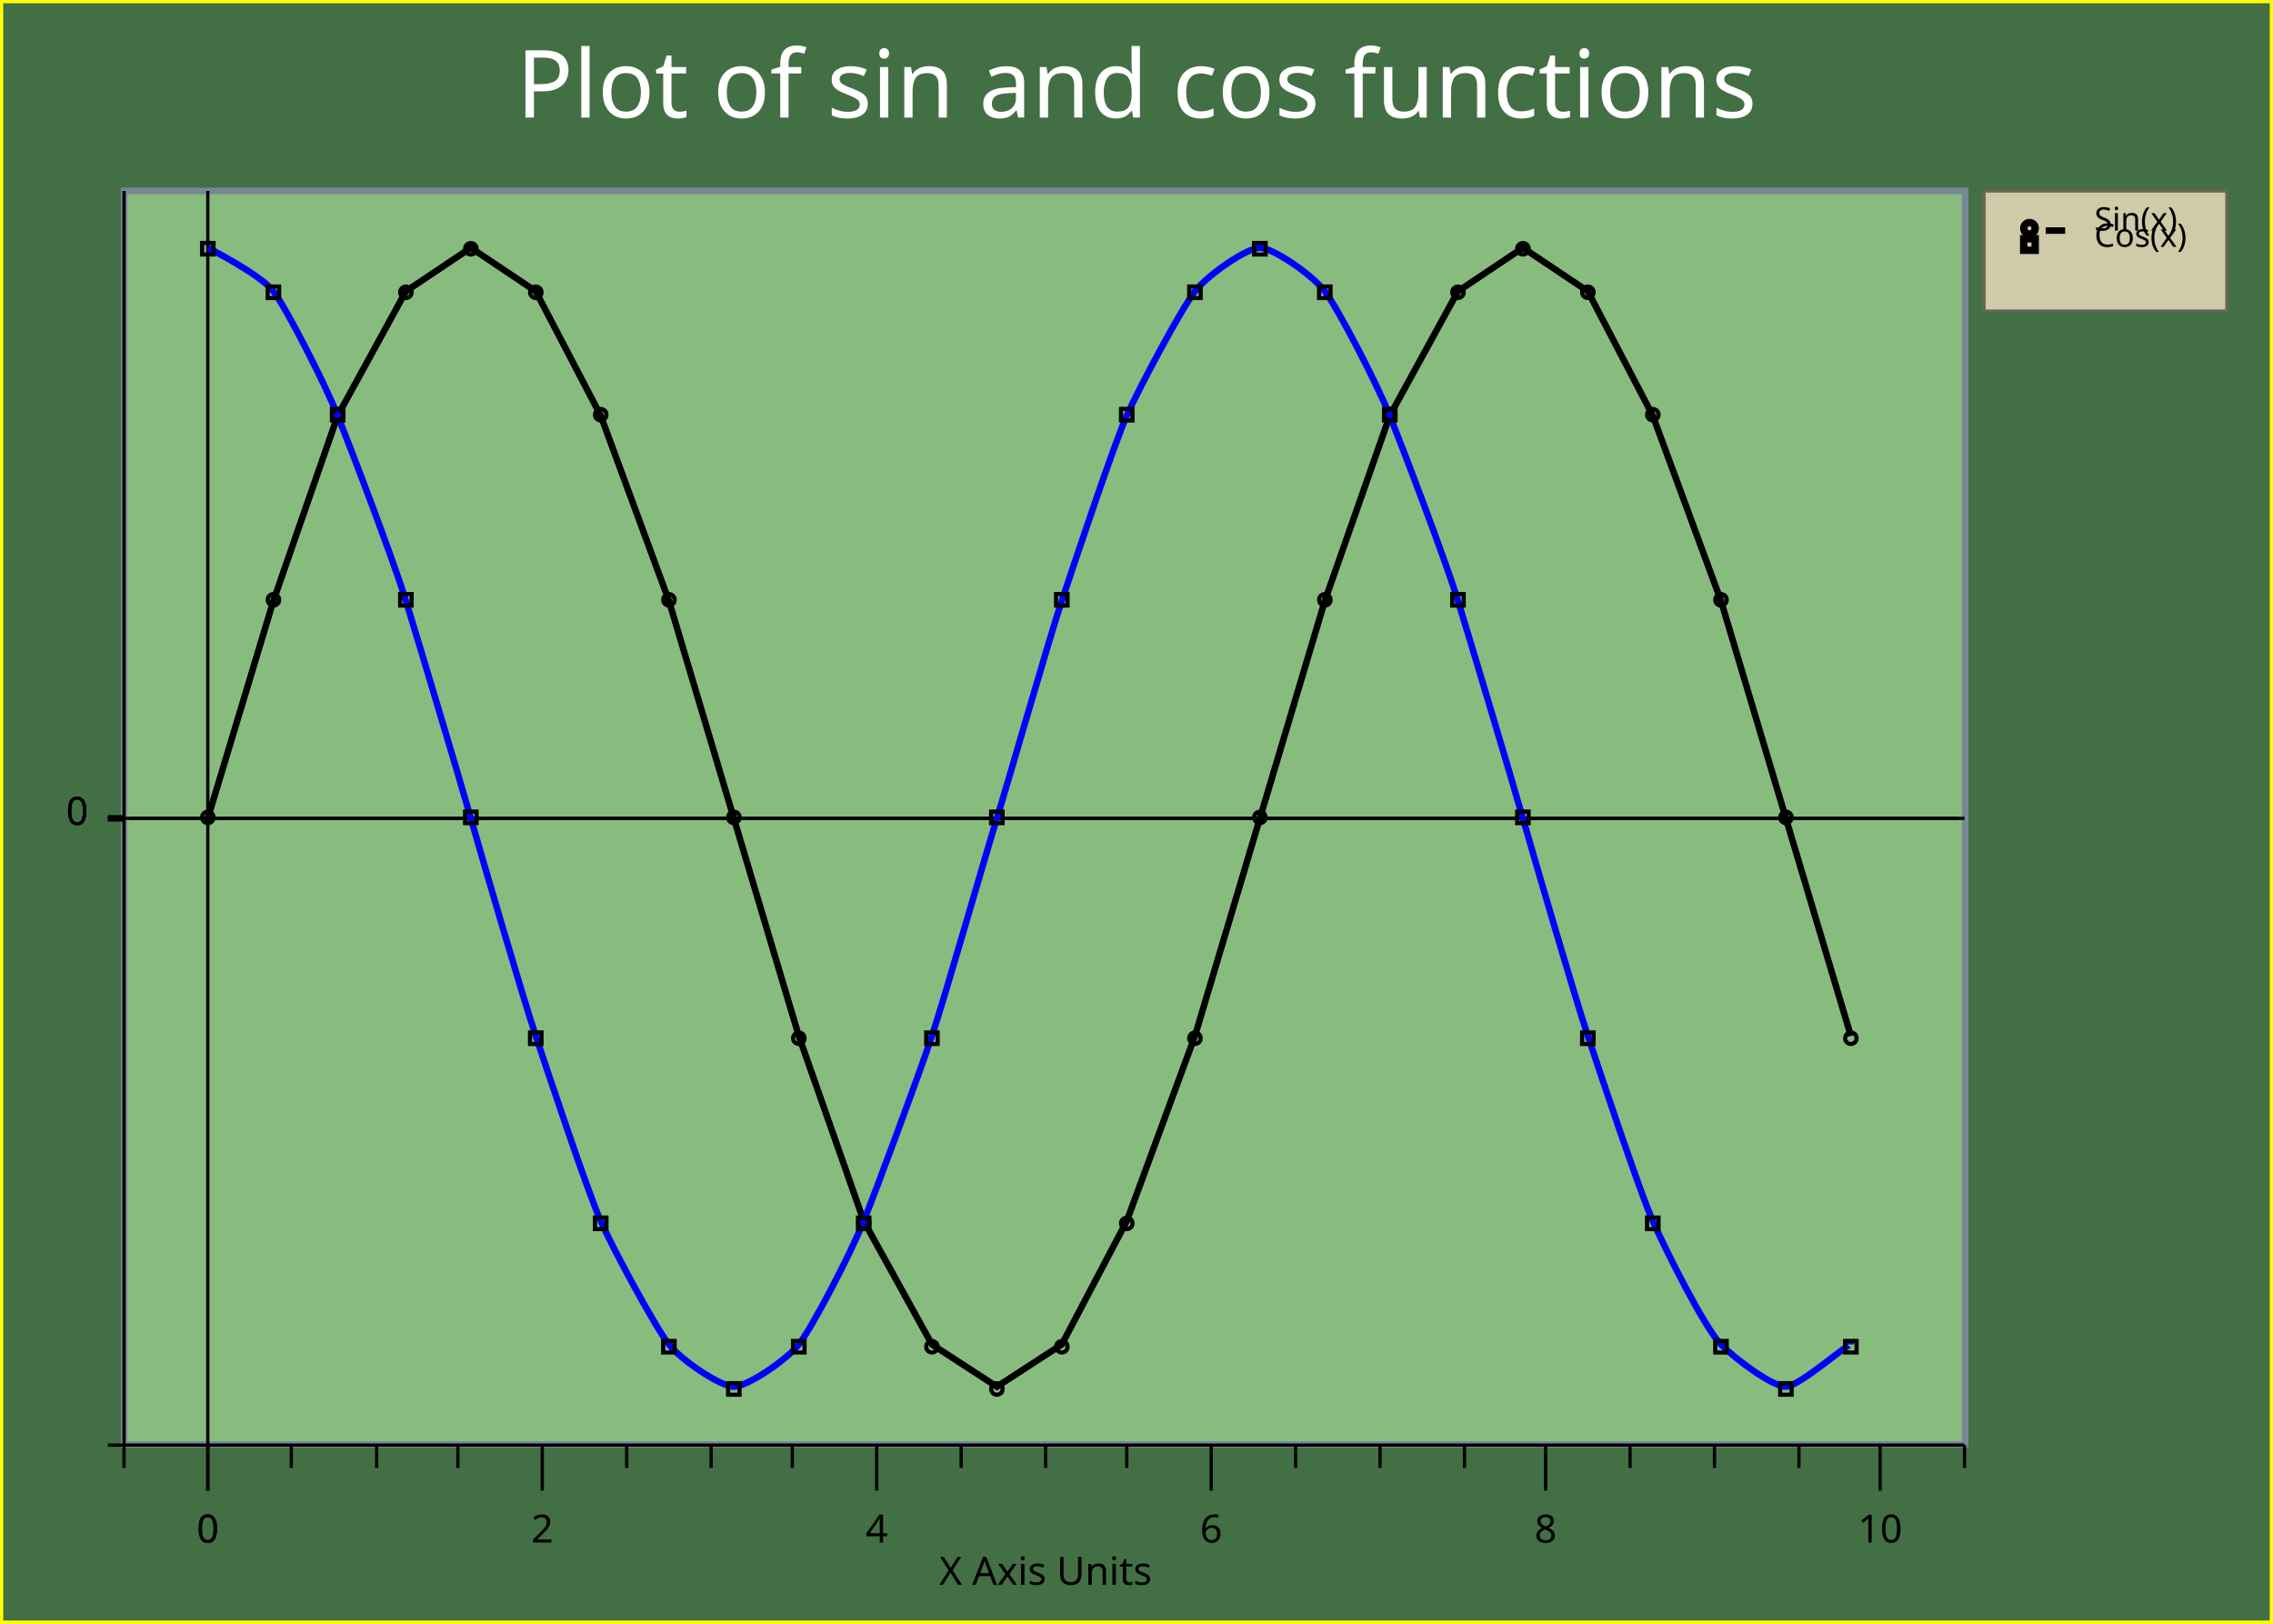
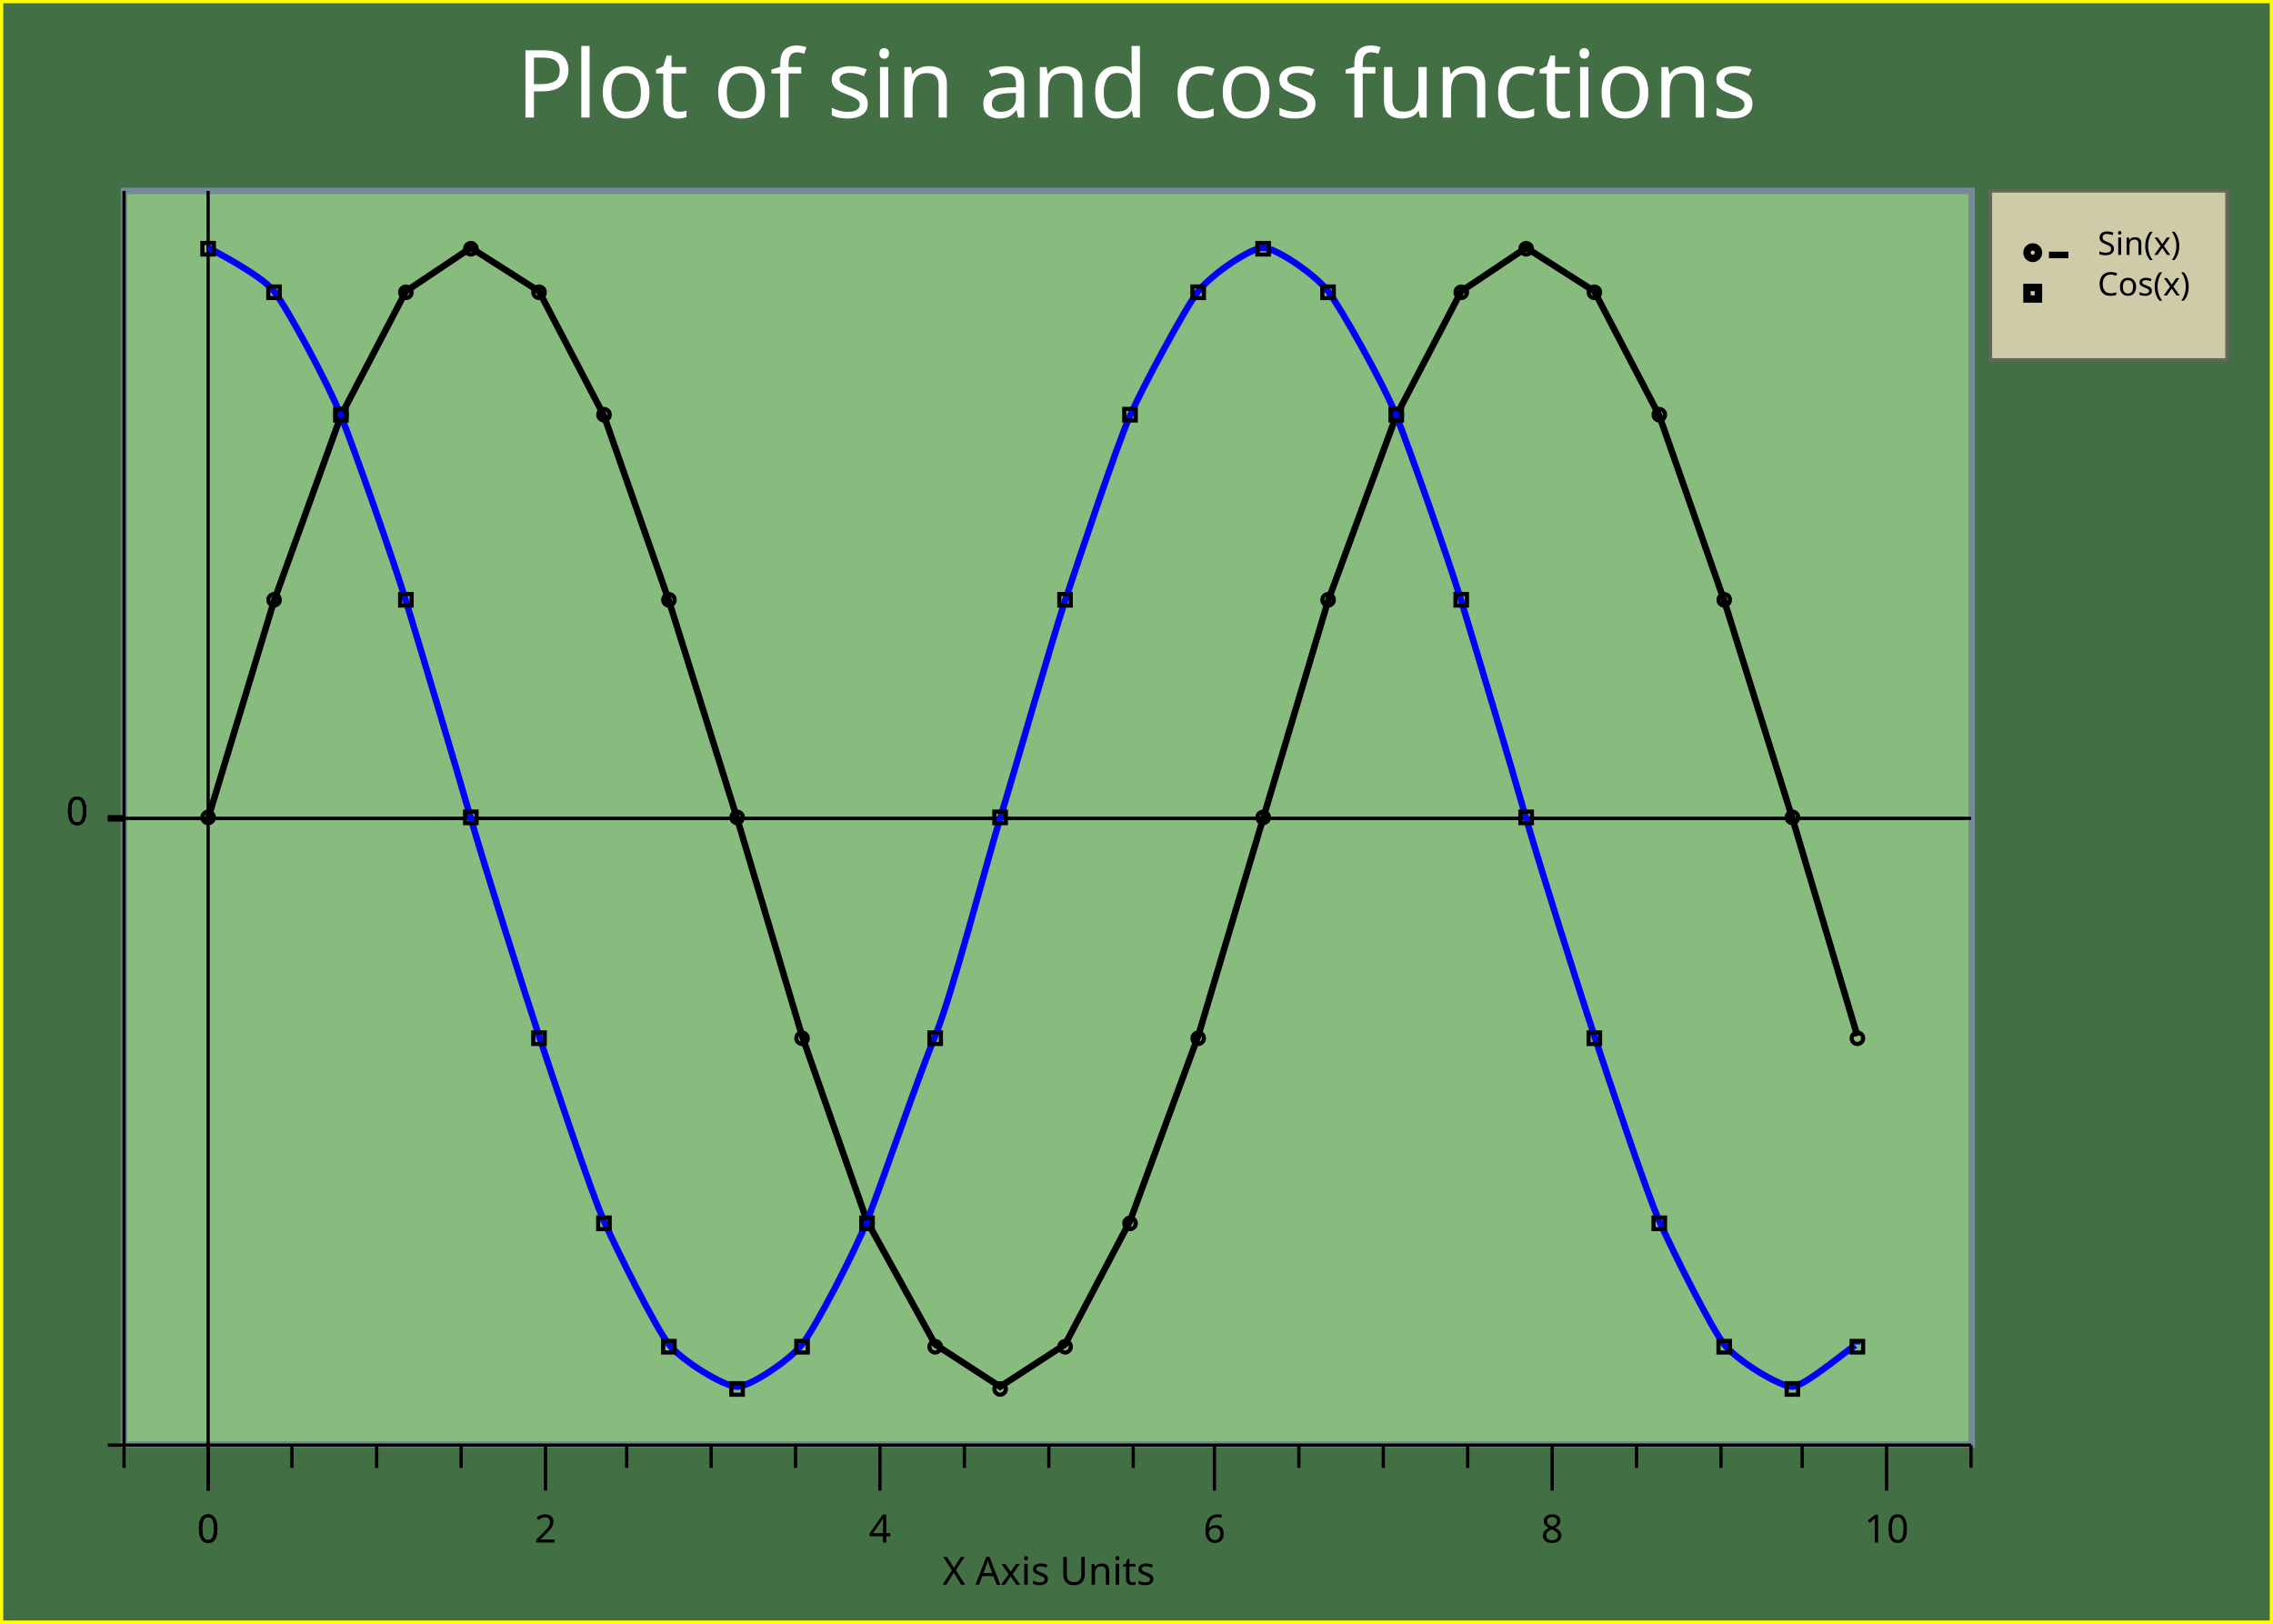
<svg xmlns="http://www.w3.org/2000/svg" width="700" height="500" version="1.1">
  <clipPath id="plot_window">
-     <rect x="39.2" y="59.8" width="565" height="384" />
+     <rect x="39.2" y="59.8" width="567" height="384" />
  </clipPath>
  <g id="imageBackground" stroke="rgb(255,255,0)" fill="rgb(67,111,69)" stroke-width="2">
    <rect x="0" y="0" width="700" height="500" />
  </g>
  <g id="plotBackground" stroke="rgb(119,136,153)" fill="rgb(136,188,126)" stroke-width="2">
-     <rect x="38.2" y="58.8" width="567" height="386" />
+     <rect x="38.2" y="58.8" width="569" height="386" />
  </g>
  <g id="yMinorGrid" stroke="rgb(200,220,255)" stroke-width="0.5" />
  <g id="yMajorGrid" stroke="rgb(0,0,0)" stroke-width="1">
-     <path d="M40.2,252 L603,252 M40.2,252 L603,252 " fill="none" />
+     <path d="M40.2,252 L605,252 M40.2,252 L605,252 " fill="none" />
  </g>
  <g id="xMinorGrid" stroke="rgb(200,220,255)" stroke-width="0.5" />
  <g id="xMajorGrid" stroke="rgb(200,220,255)" stroke-width="1" />
  <g id="yAxis" stroke="rgb(0,0,0)" stroke-width="1">
-     <line x1="64" y1="58.8" x2="64" y2="459" />
+     <line x1="64.1" y1="58.8" x2="64.1" y2="459" />
    <line x1="38.2" y1="58.8" x2="38.2" y2="445" />
  </g>
  <g id="xAxis" stroke="rgb(0,0,0)" stroke-width="1">
-     <line x1="33.2" y1="252" x2="605" y2="252" />
-     <line x1="33.2" y1="445" x2="605" y2="445" />
+     <line x1="33.2" y1="252" x2="607" y2="252" />
+     <line x1="33.2" y1="445" x2="607" y2="445" />
  </g>
  <g id="yMinorTicks" stroke="rgb(0,0,0)" stroke-width="1">
    <path d="M36.2,252 L38.2,252 " fill="none" />
  </g>
  <g id="xMinorTicks" stroke="rgb(0,0,0)" stroke-width="1">
-     <path d="M89.7,445 L89.7,452 M116,445 L116,452 M141,445 L141,452 M193,445 L193,452 M219,445 L219,452 M244,445 L244,452 M296,445 L296,452 M322,445 L322,452 M347,445 L347,452 M399,445 L399,452 M425,445 L425,452 M451,445 L451,452 M502,445 L502,452 M528,445 L528,452 M554,445 L554,452 M605,445 L605,452 M38.2,445 L38.2,452 " fill="none" />
+     <path d="M89.9,445 L89.9,452 M116,445 L116,452 M142,445 L142,452 M193,445 L193,452 M219,445 L219,452 M245,445 L245,452 M297,445 L297,452 M323,445 L323,452 M349,445 L349,452 M400,445 L400,452 M426,445 L426,452 M452,445 L452,452 M504,445 L504,452 M530,445 L530,452 M555,445 L555,452 M607,445 L607,452 M38.2,445 L38.2,452 " fill="none" />
  </g>
  <g id="yMajorTicks" stroke="rgb(0,0,0)" stroke-width="2">
    <path d="M33.2,252 L38.2,252 M33.2,252 L38.2,252 " fill="none" />
  </g>
  <g id="xMajorTicks" stroke="rgb(0,0,0)" stroke-width="1">
-     <path d="M64,445 L64,459 M167,445 L167,459 M270,445 L270,459 M373,445 L373,459 M476,445 L476,459 M579,445 L579,459 M64,445 L64,459 " fill="none" />
+     <path d="M64.1,445 L64.1,459 M168,445 L168,459 M271,445 L271,459 M374,445 L374,459 M478,445 L478,459 M581,445 L581,459 M64.1,445 L64.1,459 " fill="none" />
  </g>
  <g id="xTicksValues">
-     <text x="64" y="475" text-anchor="middle" font-size="12" font-family="Lucida Sans Unicode">0</text>
-     <text x="167" y="475" text-anchor="middle" font-size="12" font-family="Lucida Sans Unicode">2</text>
-     <text x="270" y="475" text-anchor="middle" font-size="12" font-family="Lucida Sans Unicode">4</text>
-     <text x="373" y="475" text-anchor="middle" font-size="12" font-family="Lucida Sans Unicode">6</text>
-     <text x="476" y="475" text-anchor="middle" font-size="12" font-family="Lucida Sans Unicode">8</text>
-     <text x="579" y="475" text-anchor="middle" font-size="12" font-family="Lucida Sans Unicode">10</text>
-     <text x="64" y="475" text-anchor="middle" font-size="12" font-family="Lucida Sans Unicode">0</text>
+     <text x="64.1" y="475" text-anchor="middle" font-size="12" font-family="Lucida Sans Unicode">0</text>
+     <text x="168" y="475" text-anchor="middle" font-size="12" font-family="Lucida Sans Unicode">2</text>
+     <text x="271" y="475" text-anchor="middle" font-size="12" font-family="Lucida Sans Unicode">4</text>
+     <text x="374" y="475" text-anchor="middle" font-size="12" font-family="Lucida Sans Unicode">6</text>
+     <text x="478" y="475" text-anchor="middle" font-size="12" font-family="Lucida Sans Unicode">8</text>
+     <text x="581" y="475" text-anchor="middle" font-size="12" font-family="Lucida Sans Unicode">10</text>
+     <text x="64.1" y="475" text-anchor="middle" font-size="12" font-family="Lucida Sans Unicode">0</text>
  </g>
  <g id="yTicksValues">
    <text x="27.2" y="254" text-anchor="end" font-size="12" font-family="Lucida Sans Unicode">0</text>
    <text x="27.2" y="254" text-anchor="end" font-size="12" font-family="Lucida Sans Unicode">0</text>
  </g>
  <g id="yLabel">
    <text x="14.9" y="252" text-anchor="middle" transform="rotate(-90 14.9 252 )" font-size="14" font-family="Lucida Sans Unicode" />
  </g>
  <g id="xLabel">
-     <text x="322" y="488" text-anchor="middle" font-size="12" font-family="Lucida Sans Unicode">X Axis Units</text>
+     <text x="323" y="488" text-anchor="middle" font-size="12" font-family="Lucida Sans Unicode">X Axis Units</text>
  </g>
  <g id="plotLines" stroke-width="2">
    <g clip-path="url(#plot_window)" stroke="rgb(0,0,0)" stroke-width="2">
-       <path d="M64,252 L64,252 L84.2,185 L104,128 L125,89.7 L145,76.3 L165,89.7 L185,128 L206,185 L226,252 L246,319 L266,376 L287,414 L307,427 L327,414 L347,376 L368,319 L388,252 L408,185 L428,128 L449,89.7 L469,76.3 L489,89.7 L509,128 L530,185 L550,252 L570,319 " fill="none" />
+       <path d="M64.1,252 L64.1,252 L84.4,185 L105,128 L125,89.7 L145,76.3 L166,89.7 L186,128 L206,185 L227,252 L247,319 L267,376 L288,414 L308,427 L328,414 L348,376 L369,319 L389,252 L409,185 L430,128 L450,89.7 L470,76.3 L491,89.7 L511,128 L531,185 L552,252 L572,319 " fill="none" />
    </g>
    <g clip-path="url(#plot_window)" stroke="rgb(0,0,255)" stroke-width="2">
-       <path d="M64,76.3 S80.2,84.5 84.2,89.7 S100,118 104,128 S121,172 125,185 S141,238 145,252 S161,307 165,319 S181,367 185,376 S202,409 206,414 S222,427 226,427 S242,419 246,414 S262,386 266,376 S283,331 287,319 S303,265 307,252 S323,197 327,185 S343,137 347,128 S364,94.8 368,89.7 S384,76.3 388,76.3 S404,84.5 408,89.7 S424,118 428,128 S445,172 449,185 S465,238 469,252 S485,307 489,319 S505,367 509,376 S525,409 530,414 S546,427 550,427 S570,413 570,414 " fill="none" />
+       <path d="M64.1,76.3 S80.3,84.5 84.4,89.7 S101,118 105,128 S121,172 125,185 S141,238 145,252 S162,307 166,319 S182,367 186,376 S202,409 206,414 S223,427 227,427 S243,419 247,414 S263,386 267,376 S283,331 288,319 S304,265 308,252 S324,197 328,185 S344,137 348,128 S365,94.8 369,89.7 S385,76.3 389,76.3 S405,84.5 409,89.7 S426,118 430,128 S446,172 450,185 S466,238 470,252 S487,307 491,319 S507,367 511,376 S527,409 531,414 S548,427 552,427 S572,413 572,414 " fill="none" />
    </g>
  </g>
  <g id="plotPoints" clip-path="url(#plot_window)">
    <g stroke="rgb(0,0,0)" fill="rgb(255,255,0)">
-       <text x="64" y="253" text-anchor="middle" font-size="5" font-family="Lucida Sans Unicode">○</text>
-       <text x="84.2" y="186" text-anchor="middle" font-size="5" font-family="Lucida Sans Unicode">○</text>
-       <text x="104" y="129" text-anchor="middle" font-size="5" font-family="Lucida Sans Unicode">○</text>
+       <text x="64.1" y="253" text-anchor="middle" font-size="5" font-family="Lucida Sans Unicode">○</text>
+       <text x="84.4" y="186" text-anchor="middle" font-size="5" font-family="Lucida Sans Unicode">○</text>
+       <text x="105" y="129" text-anchor="middle" font-size="5" font-family="Lucida Sans Unicode">○</text>
      <text x="125" y="91.3" text-anchor="middle" font-size="5" font-family="Lucida Sans Unicode">○</text>
      <text x="145" y="77.9" text-anchor="middle" font-size="5" font-family="Lucida Sans Unicode">○</text>
-       <text x="165" y="91.3" text-anchor="middle" font-size="5" font-family="Lucida Sans Unicode">○</text>
-       <text x="185" y="129" text-anchor="middle" font-size="5" font-family="Lucida Sans Unicode">○</text>
+       <text x="166" y="91.3" text-anchor="middle" font-size="5" font-family="Lucida Sans Unicode">○</text>
+       <text x="186" y="129" text-anchor="middle" font-size="5" font-family="Lucida Sans Unicode">○</text>
      <text x="206" y="186" text-anchor="middle" font-size="5" font-family="Lucida Sans Unicode">○</text>
-       <text x="226" y="253" text-anchor="middle" font-size="5" font-family="Lucida Sans Unicode">○</text>
-       <text x="246" y="321" text-anchor="middle" font-size="5" font-family="Lucida Sans Unicode">○</text>
-       <text x="266" y="378" text-anchor="middle" font-size="5" font-family="Lucida Sans Unicode">○</text>
-       <text x="287" y="416" text-anchor="middle" font-size="5" font-family="Lucida Sans Unicode">○</text>
-       <text x="307" y="429" text-anchor="middle" font-size="5" font-family="Lucida Sans Unicode">○</text>
-       <text x="327" y="416" text-anchor="middle" font-size="5" font-family="Lucida Sans Unicode">○</text>
-       <text x="347" y="378" text-anchor="middle" font-size="5" font-family="Lucida Sans Unicode">○</text>
-       <text x="368" y="321" text-anchor="middle" font-size="5" font-family="Lucida Sans Unicode">○</text>
-       <text x="388" y="253" text-anchor="middle" font-size="5" font-family="Lucida Sans Unicode">○</text>
-       <text x="408" y="186" text-anchor="middle" font-size="5" font-family="Lucida Sans Unicode">○</text>
-       <text x="428" y="129" text-anchor="middle" font-size="5" font-family="Lucida Sans Unicode">○</text>
-       <text x="449" y="91.3" text-anchor="middle" font-size="5" font-family="Lucida Sans Unicode">○</text>
-       <text x="469" y="77.9" text-anchor="middle" font-size="5" font-family="Lucida Sans Unicode">○</text>
-       <text x="489" y="91.3" text-anchor="middle" font-size="5" font-family="Lucida Sans Unicode">○</text>
-       <text x="509" y="129" text-anchor="middle" font-size="5" font-family="Lucida Sans Unicode">○</text>
-       <text x="530" y="186" text-anchor="middle" font-size="5" font-family="Lucida Sans Unicode">○</text>
-       <text x="550" y="253" text-anchor="middle" font-size="5" font-family="Lucida Sans Unicode">○</text>
-       <text x="570" y="321" text-anchor="middle" font-size="5" font-family="Lucida Sans Unicode">○</text>
+       <text x="227" y="253" text-anchor="middle" font-size="5" font-family="Lucida Sans Unicode">○</text>
+       <text x="247" y="321" text-anchor="middle" font-size="5" font-family="Lucida Sans Unicode">○</text>
+       <text x="267" y="378" text-anchor="middle" font-size="5" font-family="Lucida Sans Unicode">○</text>
+       <text x="288" y="416" text-anchor="middle" font-size="5" font-family="Lucida Sans Unicode">○</text>
+       <text x="308" y="429" text-anchor="middle" font-size="5" font-family="Lucida Sans Unicode">○</text>
+       <text x="328" y="416" text-anchor="middle" font-size="5" font-family="Lucida Sans Unicode">○</text>
+       <text x="348" y="378" text-anchor="middle" font-size="5" font-family="Lucida Sans Unicode">○</text>
+       <text x="369" y="321" text-anchor="middle" font-size="5" font-family="Lucida Sans Unicode">○</text>
+       <text x="389" y="253" text-anchor="middle" font-size="5" font-family="Lucida Sans Unicode">○</text>
+       <text x="409" y="186" text-anchor="middle" font-size="5" font-family="Lucida Sans Unicode">○</text>
+       <text x="430" y="129" text-anchor="middle" font-size="5" font-family="Lucida Sans Unicode">○</text>
+       <text x="450" y="91.3" text-anchor="middle" font-size="5" font-family="Lucida Sans Unicode">○</text>
+       <text x="470" y="77.9" text-anchor="middle" font-size="5" font-family="Lucida Sans Unicode">○</text>
+       <text x="491" y="91.3" text-anchor="middle" font-size="5" font-family="Lucida Sans Unicode">○</text>
+       <text x="511" y="129" text-anchor="middle" font-size="5" font-family="Lucida Sans Unicode">○</text>
+       <text x="531" y="186" text-anchor="middle" font-size="5" font-family="Lucida Sans Unicode">○</text>
+       <text x="552" y="253" text-anchor="middle" font-size="5" font-family="Lucida Sans Unicode">○</text>
+       <text x="572" y="321" text-anchor="middle" font-size="5" font-family="Lucida Sans Unicode">○</text>
    </g>
    <g stroke="rgb(0,0,0)" fill="rgb(255,0,0)">
-       <text x="64" y="77.9" text-anchor="middle" font-size="5" font-family="Lucida Sans Unicode">□</text>
-       <text x="84.2" y="91.3" text-anchor="middle" font-size="5" font-family="Lucida Sans Unicode">□</text>
-       <text x="104" y="129" text-anchor="middle" font-size="5" font-family="Lucida Sans Unicode">□</text>
+       <text x="64.1" y="77.9" text-anchor="middle" font-size="5" font-family="Lucida Sans Unicode">□</text>
+       <text x="84.4" y="91.3" text-anchor="middle" font-size="5" font-family="Lucida Sans Unicode">□</text>
+       <text x="105" y="129" text-anchor="middle" font-size="5" font-family="Lucida Sans Unicode">□</text>
      <text x="125" y="186" text-anchor="middle" font-size="5" font-family="Lucida Sans Unicode">□</text>
      <text x="145" y="253" text-anchor="middle" font-size="5" font-family="Lucida Sans Unicode">□</text>
-       <text x="165" y="321" text-anchor="middle" font-size="5" font-family="Lucida Sans Unicode">□</text>
-       <text x="185" y="378" text-anchor="middle" font-size="5" font-family="Lucida Sans Unicode">□</text>
+       <text x="166" y="321" text-anchor="middle" font-size="5" font-family="Lucida Sans Unicode">□</text>
+       <text x="186" y="378" text-anchor="middle" font-size="5" font-family="Lucida Sans Unicode">□</text>
      <text x="206" y="416" text-anchor="middle" font-size="5" font-family="Lucida Sans Unicode">□</text>
-       <text x="226" y="429" text-anchor="middle" font-size="5" font-family="Lucida Sans Unicode">□</text>
-       <text x="246" y="416" text-anchor="middle" font-size="5" font-family="Lucida Sans Unicode">□</text>
-       <text x="266" y="378" text-anchor="middle" font-size="5" font-family="Lucida Sans Unicode">□</text>
-       <text x="287" y="321" text-anchor="middle" font-size="5" font-family="Lucida Sans Unicode">□</text>
-       <text x="307" y="253" text-anchor="middle" font-size="5" font-family="Lucida Sans Unicode">□</text>
-       <text x="327" y="186" text-anchor="middle" font-size="5" font-family="Lucida Sans Unicode">□</text>
-       <text x="347" y="129" text-anchor="middle" font-size="5" font-family="Lucida Sans Unicode">□</text>
-       <text x="368" y="91.3" text-anchor="middle" font-size="5" font-family="Lucida Sans Unicode">□</text>
-       <text x="388" y="77.9" text-anchor="middle" font-size="5" font-family="Lucida Sans Unicode">□</text>
-       <text x="408" y="91.3" text-anchor="middle" font-size="5" font-family="Lucida Sans Unicode">□</text>
-       <text x="428" y="129" text-anchor="middle" font-size="5" font-family="Lucida Sans Unicode">□</text>
-       <text x="449" y="186" text-anchor="middle" font-size="5" font-family="Lucida Sans Unicode">□</text>
-       <text x="469" y="253" text-anchor="middle" font-size="5" font-family="Lucida Sans Unicode">□</text>
-       <text x="489" y="321" text-anchor="middle" font-size="5" font-family="Lucida Sans Unicode">□</text>
-       <text x="509" y="378" text-anchor="middle" font-size="5" font-family="Lucida Sans Unicode">□</text>
-       <text x="530" y="416" text-anchor="middle" font-size="5" font-family="Lucida Sans Unicode">□</text>
-       <text x="550" y="429" text-anchor="middle" font-size="5" font-family="Lucida Sans Unicode">□</text>
-       <text x="570" y="416" text-anchor="middle" font-size="5" font-family="Lucida Sans Unicode">□</text>
+       <text x="227" y="429" text-anchor="middle" font-size="5" font-family="Lucida Sans Unicode">□</text>
+       <text x="247" y="416" text-anchor="middle" font-size="5" font-family="Lucida Sans Unicode">□</text>
+       <text x="267" y="378" text-anchor="middle" font-size="5" font-family="Lucida Sans Unicode">□</text>
+       <text x="288" y="321" text-anchor="middle" font-size="5" font-family="Lucida Sans Unicode">□</text>
+       <text x="308" y="253" text-anchor="middle" font-size="5" font-family="Lucida Sans Unicode">□</text>
+       <text x="328" y="186" text-anchor="middle" font-size="5" font-family="Lucida Sans Unicode">□</text>
+       <text x="348" y="129" text-anchor="middle" font-size="5" font-family="Lucida Sans Unicode">□</text>
+       <text x="369" y="91.3" text-anchor="middle" font-size="5" font-family="Lucida Sans Unicode">□</text>
+       <text x="389" y="77.9" text-anchor="middle" font-size="5" font-family="Lucida Sans Unicode">□</text>
+       <text x="409" y="91.3" text-anchor="middle" font-size="5" font-family="Lucida Sans Unicode">□</text>
+       <text x="430" y="129" text-anchor="middle" font-size="5" font-family="Lucida Sans Unicode">□</text>
+       <text x="450" y="186" text-anchor="middle" font-size="5" font-family="Lucida Sans Unicode">□</text>
+       <text x="470" y="253" text-anchor="middle" font-size="5" font-family="Lucida Sans Unicode">□</text>
+       <text x="491" y="321" text-anchor="middle" font-size="5" font-family="Lucida Sans Unicode">□</text>
+       <text x="511" y="378" text-anchor="middle" font-size="5" font-family="Lucida Sans Unicode">□</text>
+       <text x="531" y="416" text-anchor="middle" font-size="5" font-family="Lucida Sans Unicode">□</text>
+       <text x="552" y="429" text-anchor="middle" font-size="5" font-family="Lucida Sans Unicode">□</text>
+       <text x="572" y="416" text-anchor="middle" font-size="5" font-family="Lucida Sans Unicode">□</text>
    </g>
  </g>
  <g id="legendBackground" stroke="rgb(102,102,84)" fill="rgb(207,202,167)" stroke-width="1">
-     <rect x="611" y="58.8" width="74.8" height="37" />
+     <rect x="613" y="58.8" width="72.8" height="52" />
  </g>
  <g id="legendPoints">
    <g stroke="rgb(0,0,0)" fill="rgb(255,255,0)" stroke-width="2">
-       <text x="625" y="71.6" text-anchor="middle" font-size="5" font-family="Lucida Sans Unicode">○</text>
-       <line x1="630" y1="71" x2="636" y2="71" />
+       <text x="626" y="79.1" text-anchor="middle" font-size="5" font-family="Lucida Sans Unicode">○</text>
+       <line x1="631" y1="78.5" x2="637" y2="78.5" />
    </g>
    <g stroke="rgb(0,0,0)" fill="rgb(255,0,0)" stroke-width="2">
-       <text x="625" y="76.6" text-anchor="middle" font-size="5" font-family="Lucida Sans Unicode">□</text>
+       <text x="626" y="91.6" text-anchor="middle" font-size="5" font-family="Lucida Sans Unicode">□</text>
    </g>
  </g>
  <g id="legendText">
-     <text x="645" y="71" font-size="10" font-family="Lucida Sans Unicode" font-weight="normal">Sin(x)</text>
-     <text x="645" y="76" font-size="10" font-family="Lucida Sans Unicode" font-weight="normal">Cos(x)</text>
+     <text x="646" y="78.5" font-size="10" font-family="Lucida Sans Unicode" font-weight="normal">Sin(x)</text>
+     <text x="646" y="91" font-size="10" font-family="Lucida Sans Unicode" font-weight="normal">Cos(x)</text>
  </g>
  <g id="title" fill="rgb(255,255,255)">
    <text x="350" y="36.2" text-anchor="middle" font-size="29" font-family="Lucida Sans Unicode" font-weight="normal">Plot of sin and cos functions</text>
  </g>
  <g id="plotXValues" />
  <g id="plotYValues" />
</svg>
